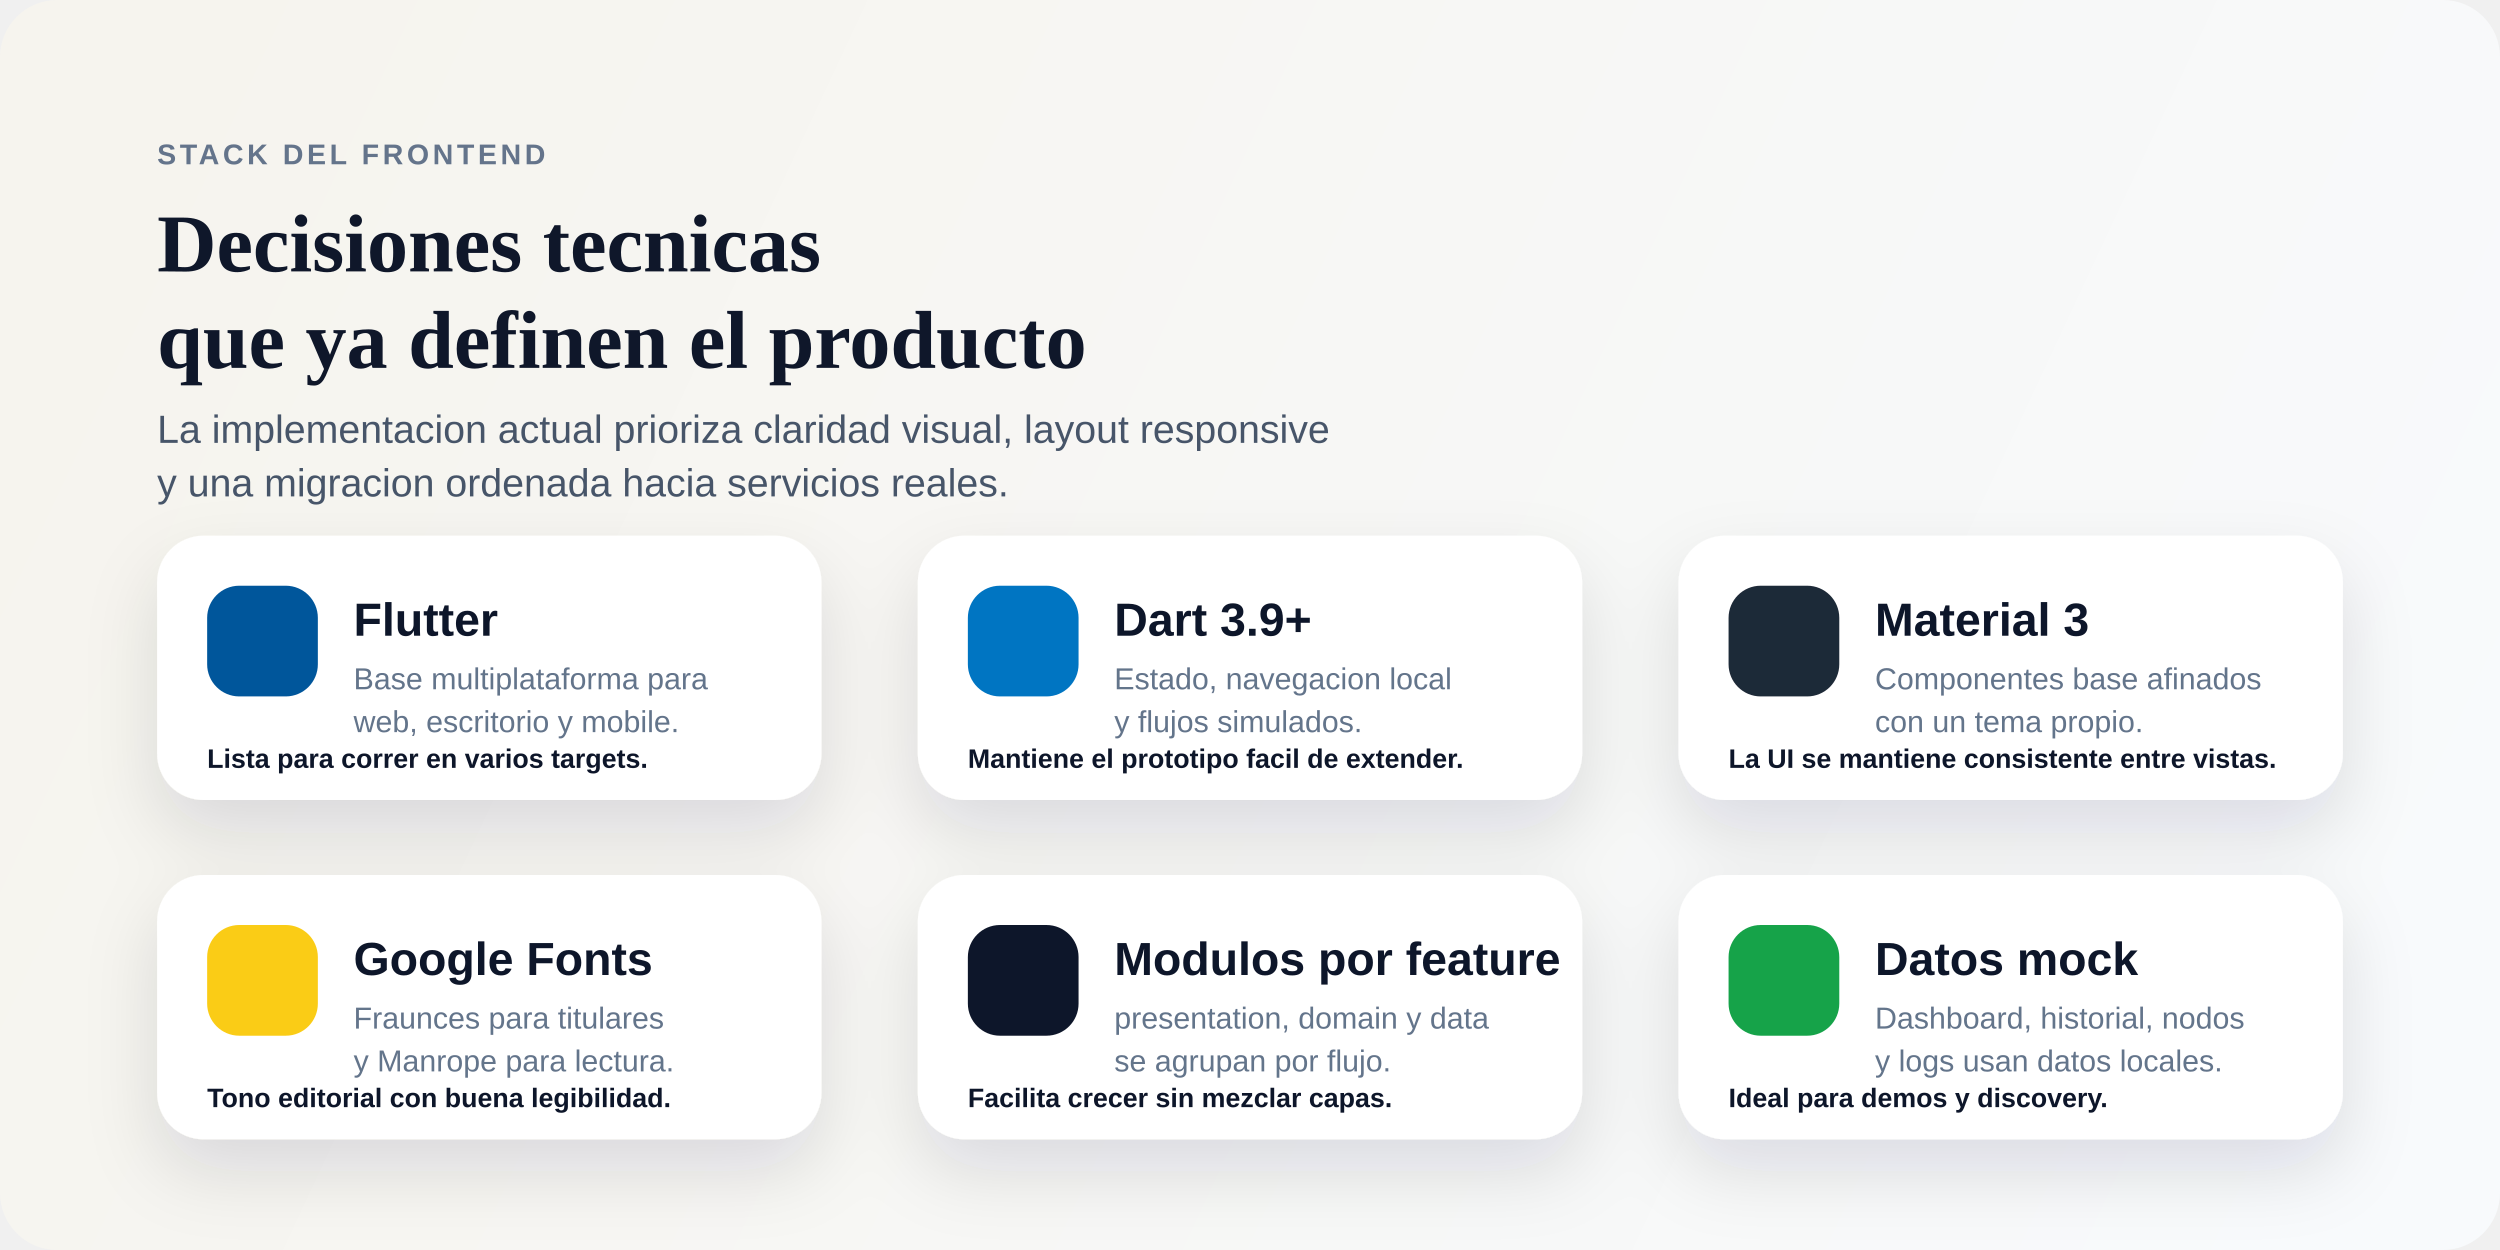
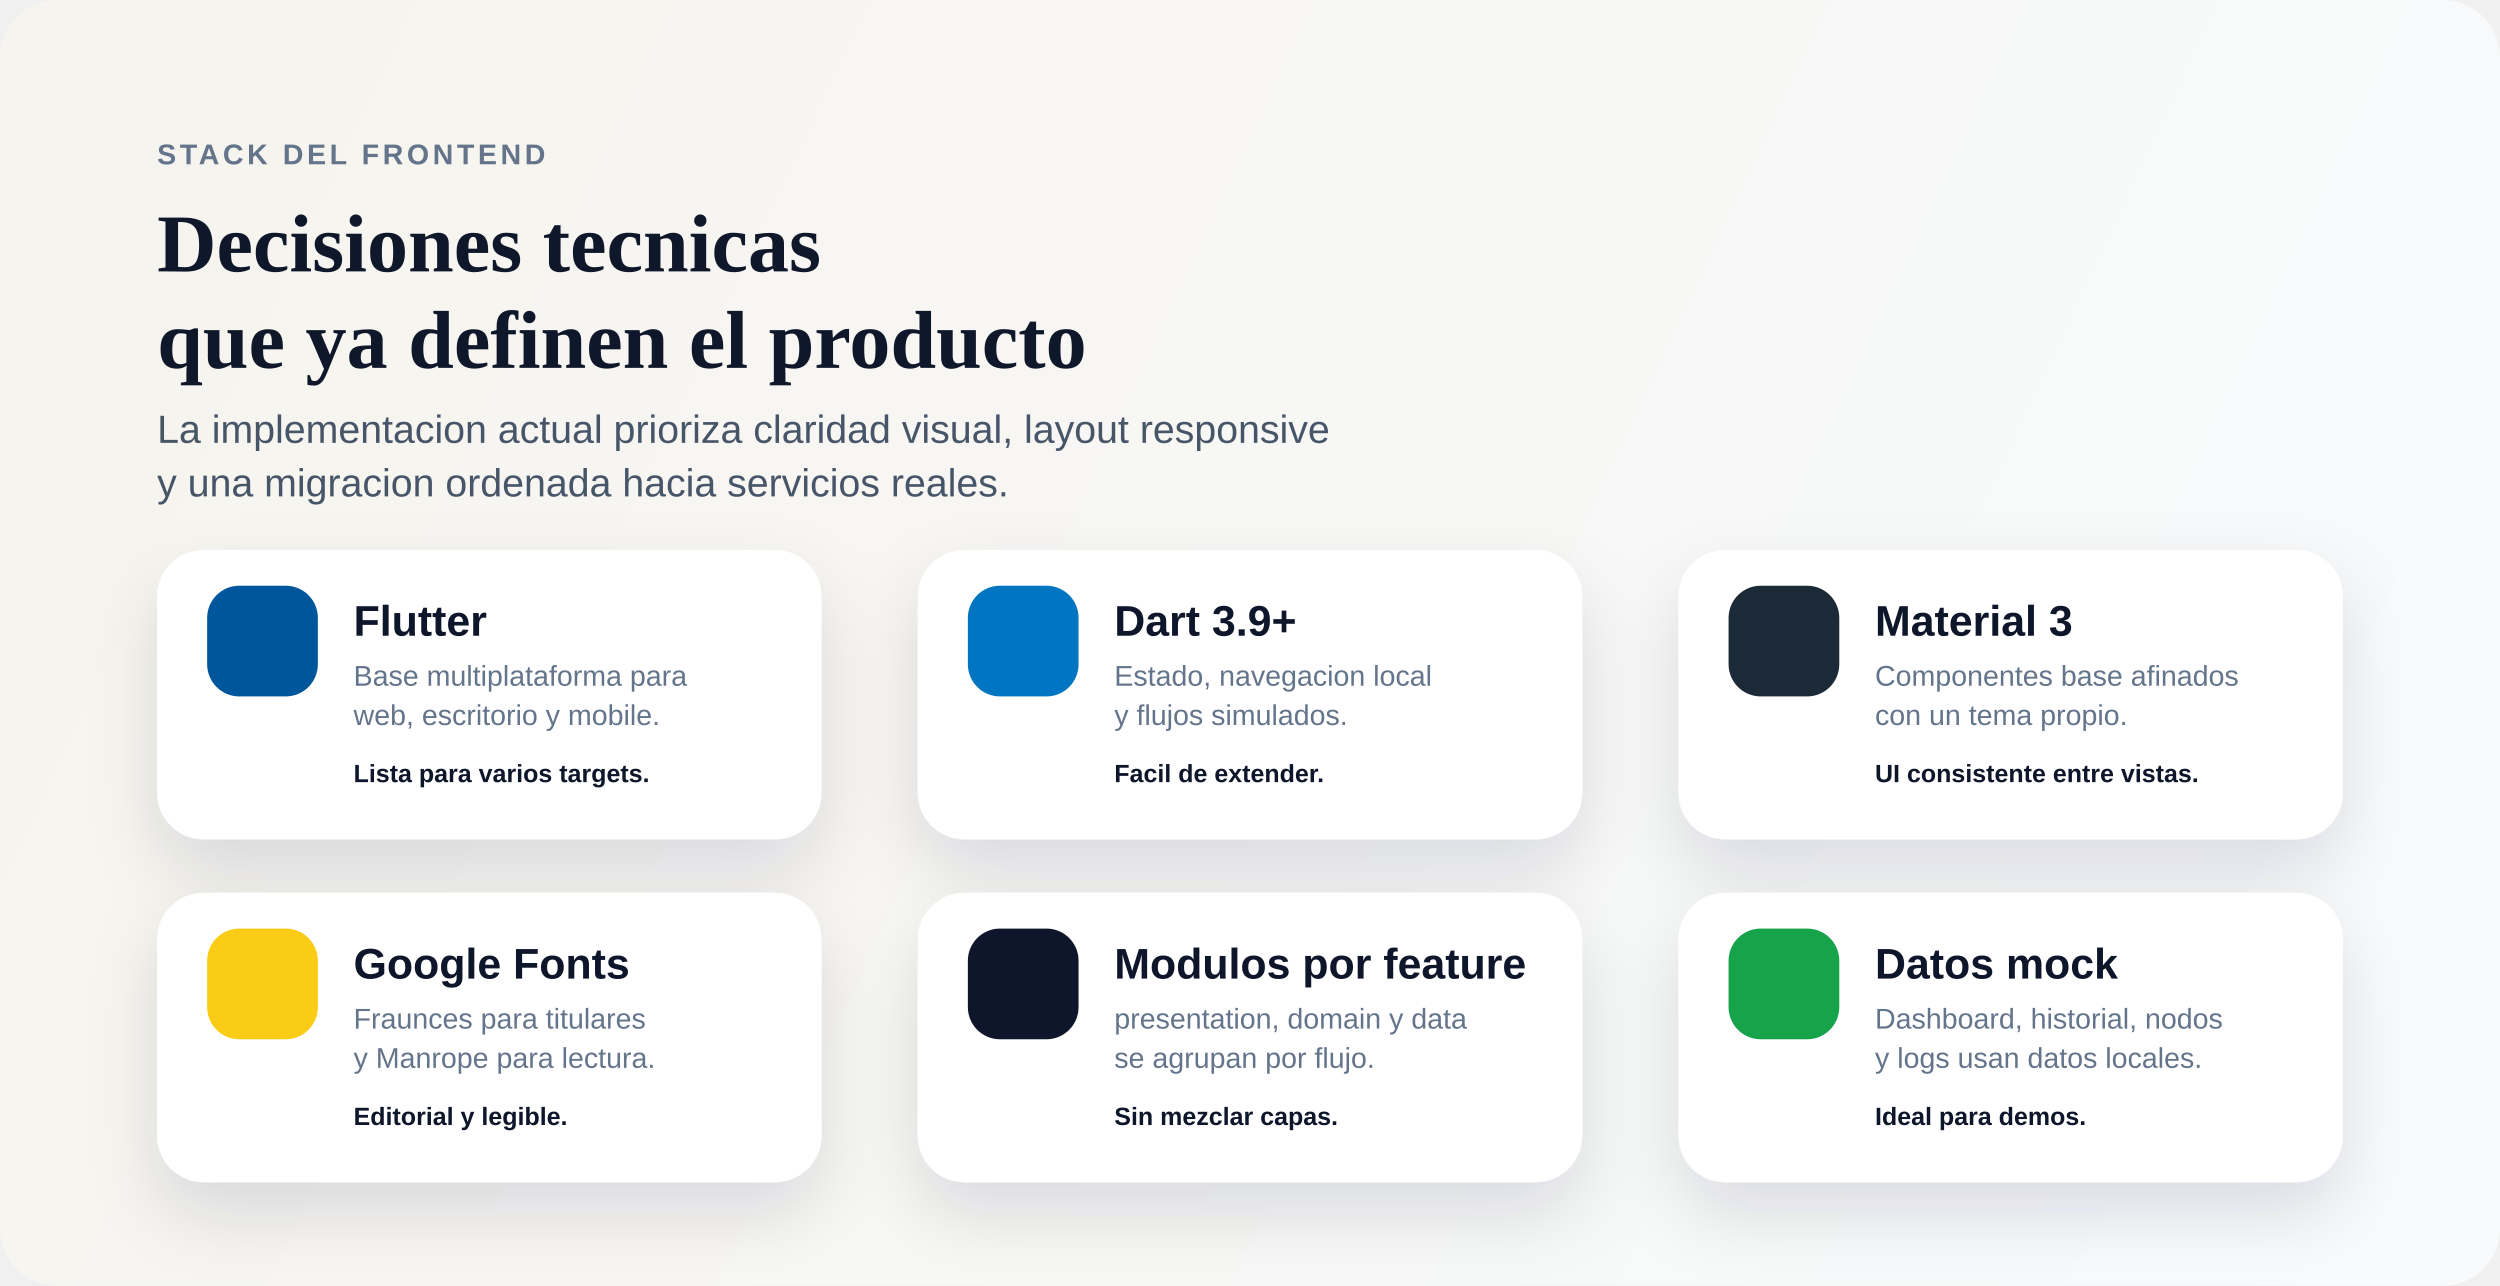
- <svg xmlns="http://www.w3.org/2000/svg" width="1400" height="700" viewBox="0 0 1400 700" fill="none" role="img" aria-labelledby="stackTitle stackDesc">
+ <svg xmlns="http://www.w3.org/2000/svg" width="1400" height="720" viewBox="0 0 1400 720" fill="none" role="img" aria-labelledby="stackTitle stackDesc">
  <defs>
    <linearGradient id="stackBg" x1="80" y1="60" x2="1320" y2="640" gradientUnits="userSpaceOnUse">
      <stop stop-color="#F6F4EE" />
      <stop offset="1" stop-color="#F8FAFC" />
    </linearGradient>
-     <filter id="stackShadow" x="0" y="0" width="1400" height="700" filterUnits="userSpaceOnUse" color-interpolation-filters="sRGB">
+     <filter id="stackShadow" x="0" y="0" width="1400" height="720" filterUnits="userSpaceOnUse" color-interpolation-filters="sRGB">
      <feDropShadow dx="0" dy="18" stdDeviation="20" flood-color="#0F172A" flood-opacity="0.12" />
    </filter>
  </defs>
-   <rect width="1400" height="700" rx="32" fill="url(#stackBg)" />
+   <rect width="1400" height="720" rx="32" fill="url(#stackBg)" />
  <text x="88" y="92" fill="#64748B" font-family="Verdana, Arial, sans-serif" font-size="16" font-weight="700" letter-spacing="2">STACK DEL FRONTEND</text>
  <text x="88" y="152" fill="#0F172A" font-family="Georgia, 'Times New Roman', serif" font-size="46" font-weight="700">Decisiones tecnicas</text>
  <text x="88" y="206" fill="#0F172A" font-family="Georgia, 'Times New Roman', serif" font-size="46" font-weight="700">que ya definen el producto</text>
  <text x="88" y="248" fill="#475569" font-family="Verdana, Arial, sans-serif" font-size="22">La implementacion actual prioriza claridad visual, layout responsive</text>
  <text x="88" y="278" fill="#475569" font-family="Verdana, Arial, sans-serif" font-size="22">y una migracion ordenada hacia servicios reales.</text>
  <g filter="url(#stackShadow)">
-     <rect x="88" y="300" width="372" height="148" rx="26" fill="#FFFFFF" />
+     <rect x="88" y="308" width="372" height="162" rx="26" fill="#FFFFFF" />
    <rect x="116" y="328" width="62" height="62" rx="18" fill="#02569B" />
-     <text x="198" y="356" fill="#0F172A" font-family="Verdana, Arial, sans-serif" font-size="26" font-weight="700">Flutter</text>
-     <text x="198" y="386" fill="#64748B" font-family="Verdana, Arial, sans-serif" font-size="17">Base multiplataforma para</text>
-     <text x="198" y="410" fill="#64748B" font-family="Verdana, Arial, sans-serif" font-size="17">web, escritorio y mobile.</text>
-     <text x="116" y="430" fill="#0F172A" font-family="Verdana, Arial, sans-serif" font-size="15" font-weight="700">Lista para correr en varios targets.</text>
-     <rect x="514" y="300" width="372" height="148" rx="26" fill="#FFFFFF" />
+     <text x="198" y="356" fill="#0F172A" font-family="Verdana, Arial, sans-serif" font-size="24" font-weight="700">Flutter</text>
+     <text x="198" y="384" fill="#64748B" font-family="Verdana, Arial, sans-serif" font-size="16">Base multiplataforma para</text>
+     <text x="198" y="406" fill="#64748B" font-family="Verdana, Arial, sans-serif" font-size="16">web, escritorio y mobile.</text>
+     <text x="198" y="438" fill="#0F172A" font-family="Verdana, Arial, sans-serif" font-size="14" font-weight="700">Lista para varios targets.</text>
+     <rect x="514" y="308" width="372" height="162" rx="26" fill="#FFFFFF" />
    <rect x="542" y="328" width="62" height="62" rx="18" fill="#0175C2" />
-     <text x="624" y="356" fill="#0F172A" font-family="Verdana, Arial, sans-serif" font-size="26" font-weight="700">Dart 3.9+</text>
-     <text x="624" y="386" fill="#64748B" font-family="Verdana, Arial, sans-serif" font-size="17">Estado, navegacion local</text>
-     <text x="624" y="410" fill="#64748B" font-family="Verdana, Arial, sans-serif" font-size="17">y flujos simulados.</text>
-     <text x="542" y="430" fill="#0F172A" font-family="Verdana, Arial, sans-serif" font-size="15" font-weight="700">Mantiene el prototipo facil de extender.</text>
-     <rect x="940" y="300" width="372" height="148" rx="26" fill="#FFFFFF" />
+     <text x="624" y="356" fill="#0F172A" font-family="Verdana, Arial, sans-serif" font-size="24" font-weight="700">Dart 3.9+</text>
+     <text x="624" y="384" fill="#64748B" font-family="Verdana, Arial, sans-serif" font-size="16">Estado, navegacion local</text>
+     <text x="624" y="406" fill="#64748B" font-family="Verdana, Arial, sans-serif" font-size="16">y flujos simulados.</text>
+     <text x="624" y="438" fill="#0F172A" font-family="Verdana, Arial, sans-serif" font-size="14" font-weight="700">Facil de extender.</text>
+     <rect x="940" y="308" width="372" height="162" rx="26" fill="#FFFFFF" />
    <rect x="968" y="328" width="62" height="62" rx="18" fill="#1F2937" />
-     <text x="1050" y="356" fill="#0F172A" font-family="Verdana, Arial, sans-serif" font-size="26" font-weight="700">Material 3</text>
-     <text x="1050" y="386" fill="#64748B" font-family="Verdana, Arial, sans-serif" font-size="17">Componentes base afinados</text>
-     <text x="1050" y="410" fill="#64748B" font-family="Verdana, Arial, sans-serif" font-size="17">con un tema propio.</text>
-     <text x="968" y="430" fill="#0F172A" font-family="Verdana, Arial, sans-serif" font-size="15" font-weight="700">La UI se mantiene consistente entre vistas.</text>
-     <rect x="88" y="490" width="372" height="148" rx="26" fill="#FFFFFF" />
-     <rect x="116" y="518" width="62" height="62" rx="18" fill="#FACC15" />
-     <text x="198" y="546" fill="#0F172A" font-family="Verdana, Arial, sans-serif" font-size="26" font-weight="700">Google Fonts</text>
-     <text x="198" y="576" fill="#64748B" font-family="Verdana, Arial, sans-serif" font-size="17">Fraunces para titulares</text>
-     <text x="198" y="600" fill="#64748B" font-family="Verdana, Arial, sans-serif" font-size="17">y Manrope para lectura.</text>
-     <text x="116" y="620" fill="#0F172A" font-family="Verdana, Arial, sans-serif" font-size="15" font-weight="700">Tono editorial con buena legibilidad.</text>
-     <rect x="514" y="490" width="372" height="148" rx="26" fill="#FFFFFF" />
-     <rect x="542" y="518" width="62" height="62" rx="18" fill="#0F172A" />
-     <text x="624" y="546" fill="#0F172A" font-family="Verdana, Arial, sans-serif" font-size="26" font-weight="700">Modulos por feature</text>
-     <text x="624" y="576" fill="#64748B" font-family="Verdana, Arial, sans-serif" font-size="17">presentation, domain y data</text>
-     <text x="624" y="600" fill="#64748B" font-family="Verdana, Arial, sans-serif" font-size="17">se agrupan por flujo.</text>
-     <text x="542" y="620" fill="#0F172A" font-family="Verdana, Arial, sans-serif" font-size="15" font-weight="700">Facilita crecer sin mezclar capas.</text>
-     <rect x="940" y="490" width="372" height="148" rx="26" fill="#FFFFFF" />
-     <rect x="968" y="518" width="62" height="62" rx="18" fill="#16A34A" />
-     <text x="1050" y="546" fill="#0F172A" font-family="Verdana, Arial, sans-serif" font-size="26" font-weight="700">Datos mock</text>
-     <text x="1050" y="576" fill="#64748B" font-family="Verdana, Arial, sans-serif" font-size="17">Dashboard, historial, nodos</text>
-     <text x="1050" y="600" fill="#64748B" font-family="Verdana, Arial, sans-serif" font-size="17">y logs usan datos locales.</text>
-     <text x="968" y="620" fill="#0F172A" font-family="Verdana, Arial, sans-serif" font-size="15" font-weight="700">Ideal para demos y discovery.</text>
+     <text x="1050" y="356" fill="#0F172A" font-family="Verdana, Arial, sans-serif" font-size="24" font-weight="700">Material 3</text>
+     <text x="1050" y="384" fill="#64748B" font-family="Verdana, Arial, sans-serif" font-size="16">Componentes base afinados</text>
+     <text x="1050" y="406" fill="#64748B" font-family="Verdana, Arial, sans-serif" font-size="16">con un tema propio.</text>
+     <text x="1050" y="438" fill="#0F172A" font-family="Verdana, Arial, sans-serif" font-size="14" font-weight="700">UI consistente entre vistas.</text>
+     <rect x="88" y="500" width="372" height="162" rx="26" fill="#FFFFFF" />
+     <rect x="116" y="520" width="62" height="62" rx="18" fill="#FACC15" />
+     <text x="198" y="548" fill="#0F172A" font-family="Verdana, Arial, sans-serif" font-size="24" font-weight="700">Google Fonts</text>
+     <text x="198" y="576" fill="#64748B" font-family="Verdana, Arial, sans-serif" font-size="16">Fraunces para titulares</text>
+     <text x="198" y="598" fill="#64748B" font-family="Verdana, Arial, sans-serif" font-size="16">y Manrope para lectura.</text>
+     <text x="198" y="630" fill="#0F172A" font-family="Verdana, Arial, sans-serif" font-size="14" font-weight="700">Editorial y legible.</text>
+     <rect x="514" y="500" width="372" height="162" rx="26" fill="#FFFFFF" />
+     <rect x="542" y="520" width="62" height="62" rx="18" fill="#0F172A" />
+     <text x="624" y="548" fill="#0F172A" font-family="Verdana, Arial, sans-serif" font-size="24" font-weight="700">Modulos por feature</text>
+     <text x="624" y="576" fill="#64748B" font-family="Verdana, Arial, sans-serif" font-size="16">presentation, domain y data</text>
+     <text x="624" y="598" fill="#64748B" font-family="Verdana, Arial, sans-serif" font-size="16">se agrupan por flujo.</text>
+     <text x="624" y="630" fill="#0F172A" font-family="Verdana, Arial, sans-serif" font-size="14" font-weight="700">Sin mezclar capas.</text>
+     <rect x="940" y="500" width="372" height="162" rx="26" fill="#FFFFFF" />
+     <rect x="968" y="520" width="62" height="62" rx="18" fill="#16A34A" />
+     <text x="1050" y="548" fill="#0F172A" font-family="Verdana, Arial, sans-serif" font-size="24" font-weight="700">Datos mock</text>
+     <text x="1050" y="576" fill="#64748B" font-family="Verdana, Arial, sans-serif" font-size="16">Dashboard, historial, nodos</text>
+     <text x="1050" y="598" fill="#64748B" font-family="Verdana, Arial, sans-serif" font-size="16">y logs usan datos locales.</text>
+     <text x="1050" y="630" fill="#0F172A" font-family="Verdana, Arial, sans-serif" font-size="14" font-weight="700">Ideal para demos.</text>
  </g>
</svg>
